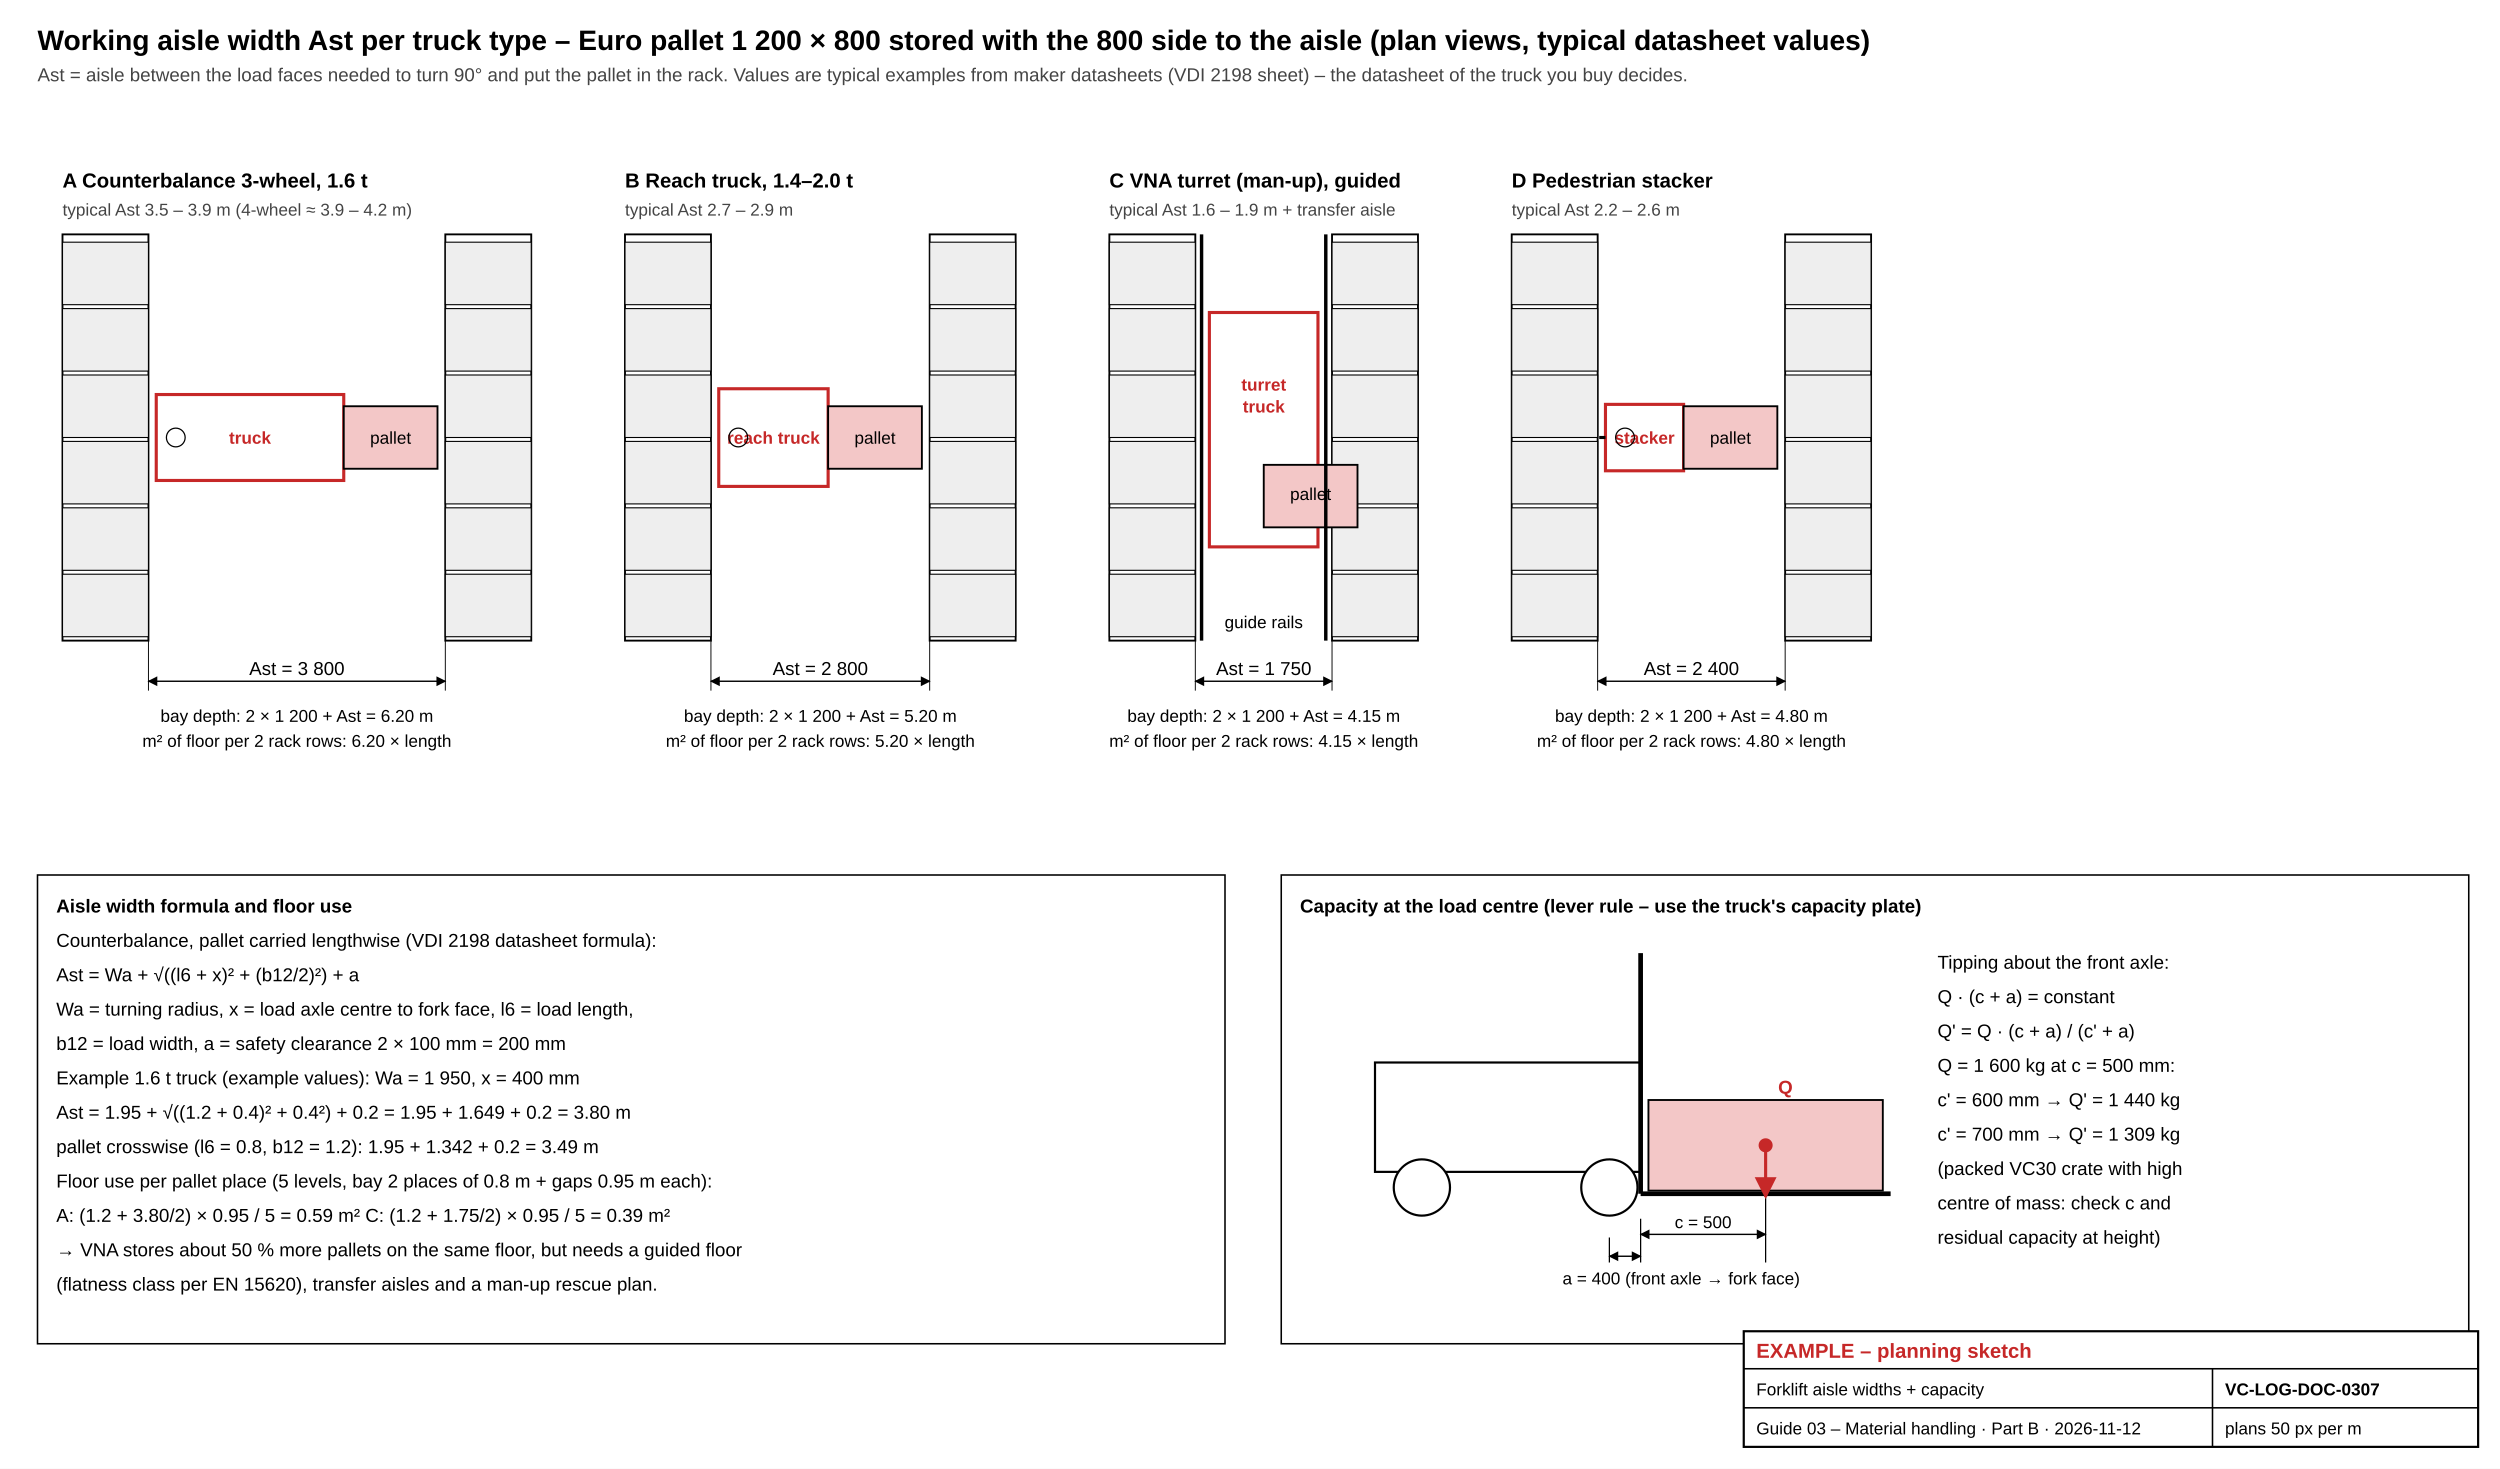
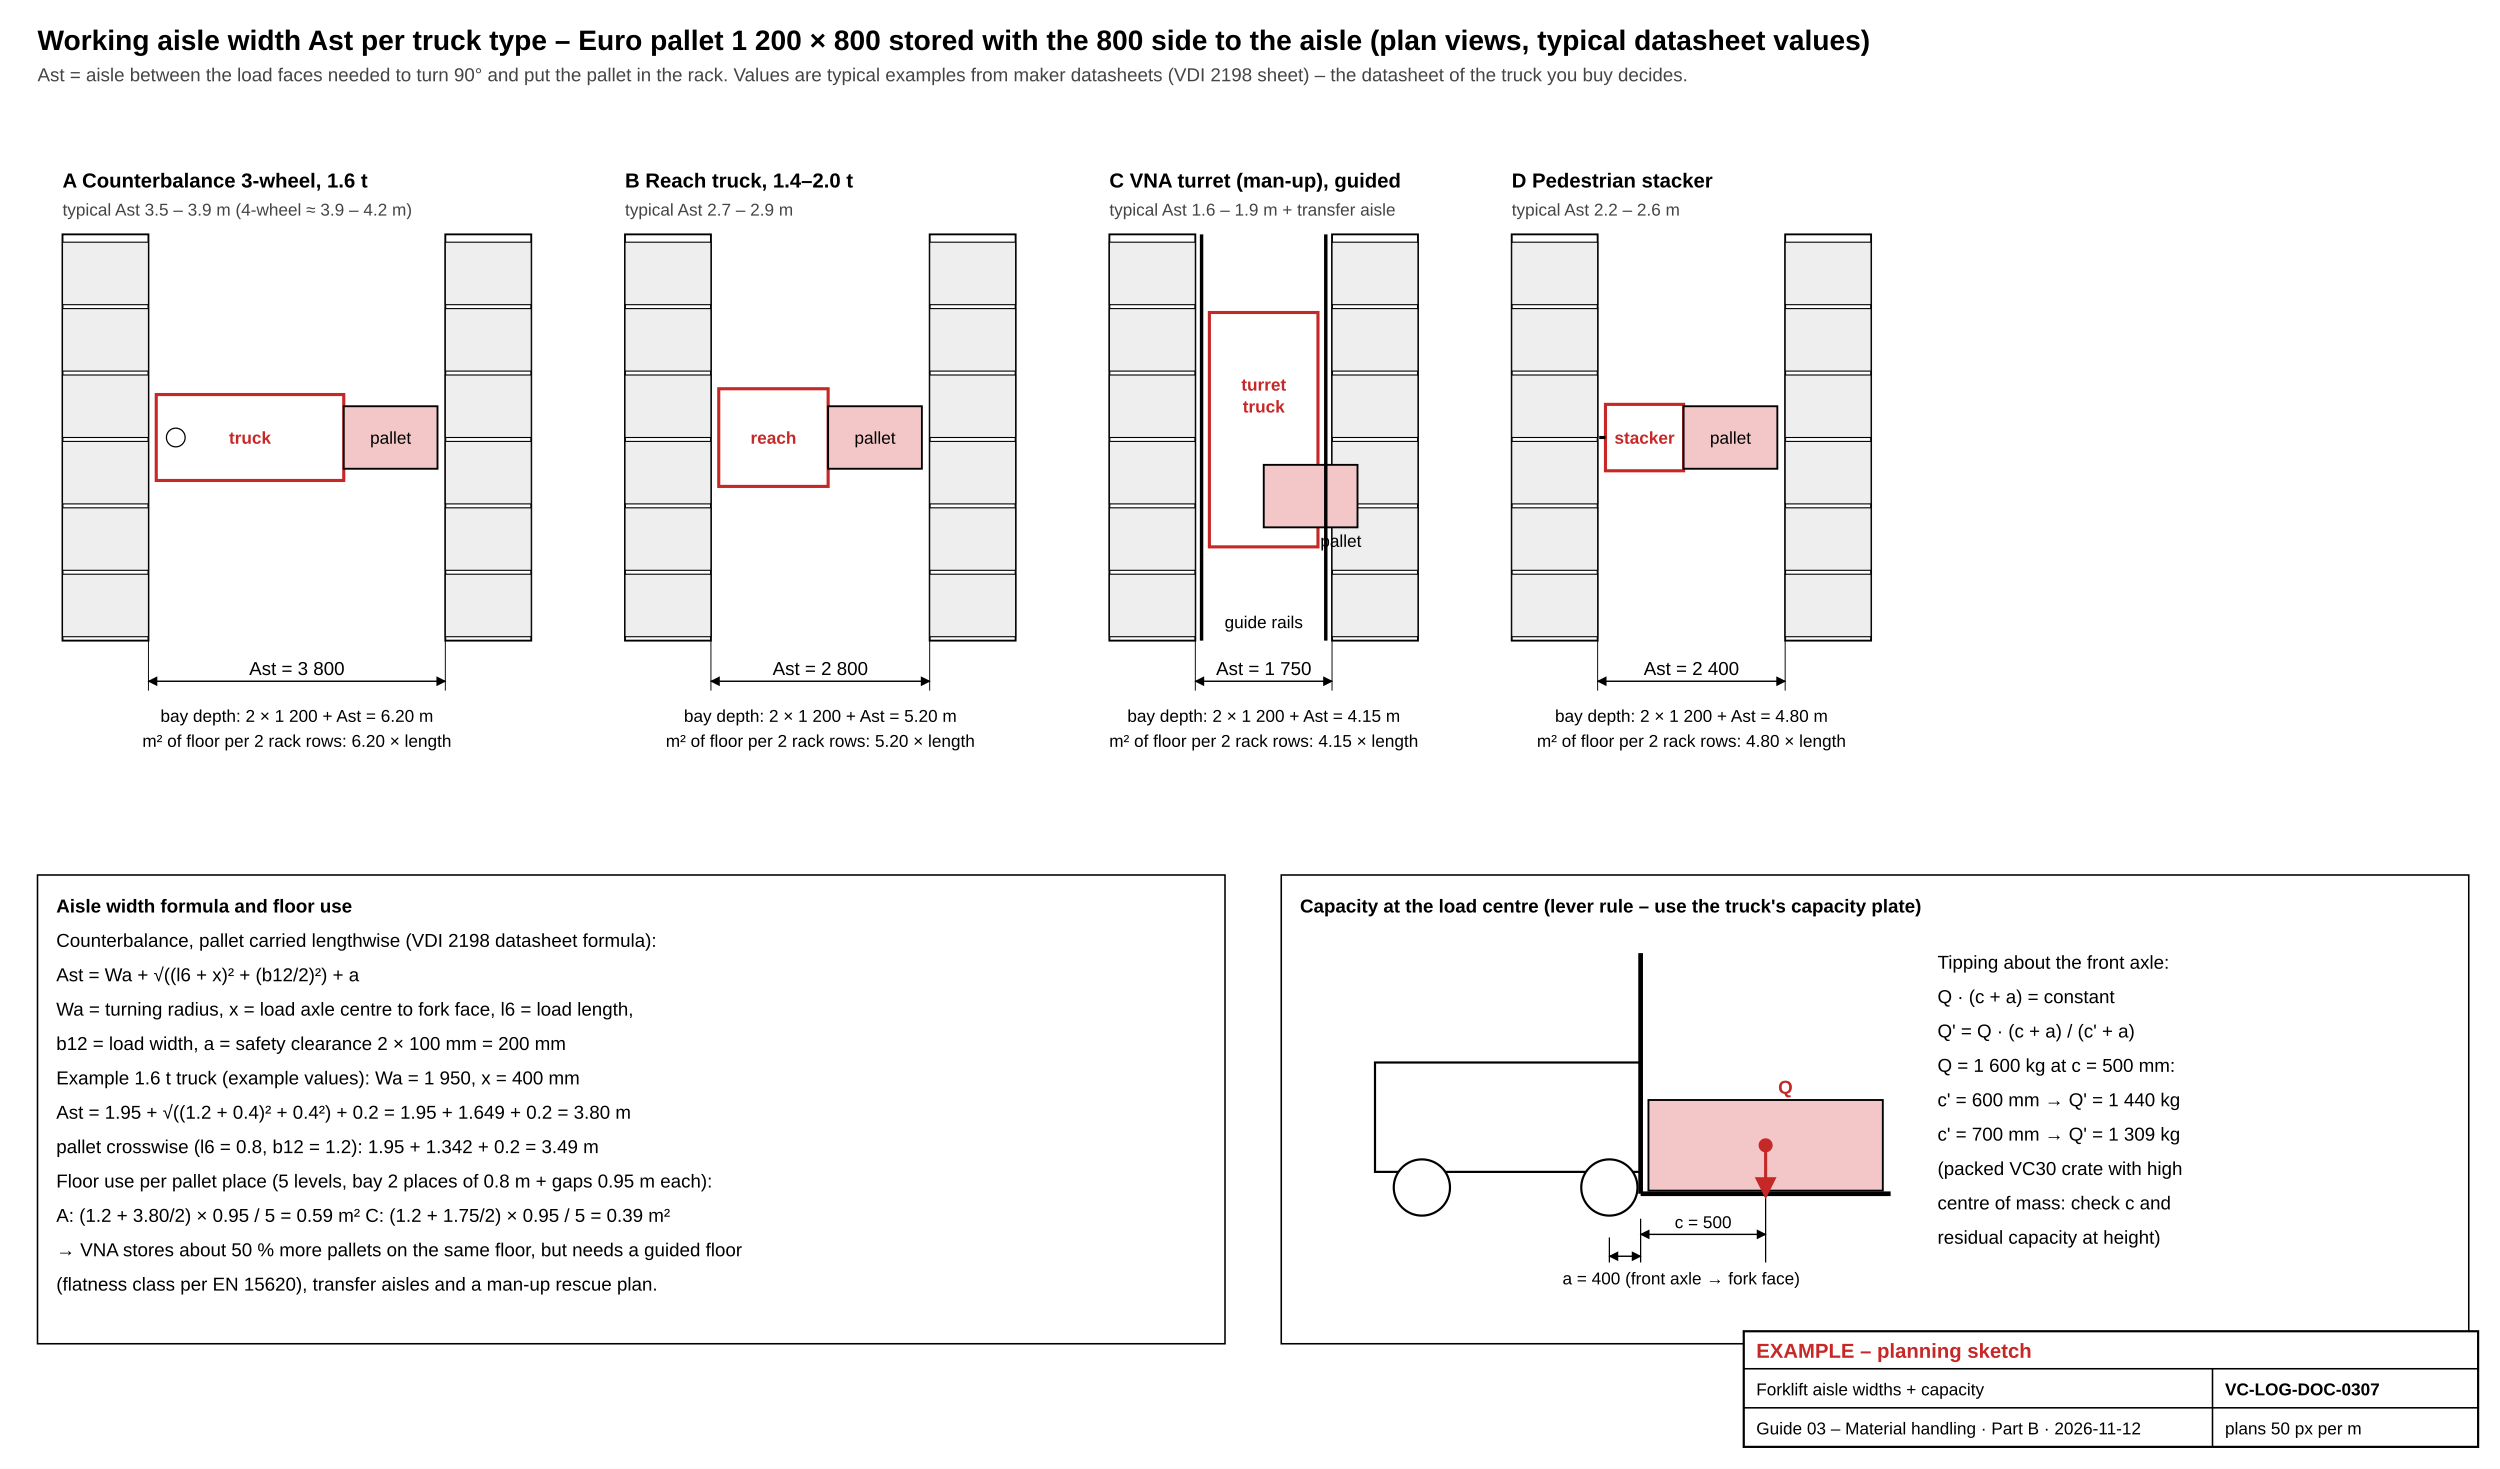
<svg xmlns="http://www.w3.org/2000/svg" viewBox="0 0 1600 940" width="1600" height="940" font-family="Arial, Helvetica, sans-serif">
  <defs>
    <marker id="ak" viewBox="0 0 10 10" refX="9" refY="5" markerWidth="7" markerHeight="7" orient="auto-start-reverse">
      <path d="M0,0 L10,5 L0,10 z" fill="#000" />
    </marker>
    <marker id="ar" viewBox="0 0 10 10" refX="9" refY="5" markerWidth="7" markerHeight="7" orient="auto-start-reverse">
      <path d="M0,0 L10,5 L0,10 z" fill="#c62828" />
    </marker>
    <pattern id="hatch" width="7" height="7" patternUnits="userSpaceOnUse" patternTransform="rotate(45)">
      <line x1="0" y1="0" x2="0" y2="7" stroke="#000" stroke-width="0.8" />
    </pattern>
  </defs>
  <rect x="0" y="0" width="1600" height="940" fill="#ffffff" />
  <text x="24.0" y="32.0" font-size="18" text-anchor="start" fill="#000" font-weight="bold">Working aisle width Ast per truck type – Euro pallet 1 200 × 800 stored with the 800 side to the aisle (plan views, typical datasheet values)</text>
  <text x="24.0" y="52.0" font-size="12" text-anchor="start" fill="#444">Ast = aisle between the load faces needed to turn 90° and put the pallet in the rack. Values are typical examples from maker datasheets (VDI 2198 sheet) – the datasheet of the truck you buy decides.</text>
  <text x="40.0" y="120.0" font-size="13" text-anchor="start" fill="#000" font-weight="bold">A  Counterbalance 3-wheel, 1.6 t</text>
  <text x="40.0" y="138.0" font-size="11" text-anchor="start" fill="#444">typical Ast 3.5 – 3.9 m (4-wheel ≈ 3.9 – 4.2 m)</text>
  <rect x="40.0" y="150.0" width="55.0" height="260.0" rx="0" fill="#fff" stroke="#000" stroke-width="1.2" />
  <rect x="40.0" y="155.0" width="55.0" height="40.0" rx="0" fill="#eeeeee" stroke="#000" stroke-width="0.7" />
  <rect x="40.0" y="197.5" width="55.0" height="40.0" rx="0" fill="#eeeeee" stroke="#000" stroke-width="0.7" />
  <rect x="40.0" y="240.0" width="55.0" height="40.0" rx="0" fill="#eeeeee" stroke="#000" stroke-width="0.7" />
  <rect x="40.0" y="282.5" width="55.0" height="40.0" rx="0" fill="#eeeeee" stroke="#000" stroke-width="0.7" />
  <rect x="40.0" y="325.0" width="55.0" height="40.0" rx="0" fill="#eeeeee" stroke="#000" stroke-width="0.7" />
  <rect x="40.0" y="367.5" width="55.0" height="40.0" rx="0" fill="#eeeeee" stroke="#000" stroke-width="0.7" />
  <rect x="285.0" y="150.0" width="55.0" height="260.0" rx="0" fill="#fff" stroke="#000" stroke-width="1.2" />
  <rect x="285.0" y="155.0" width="55.0" height="40.0" rx="0" fill="#eeeeee" stroke="#000" stroke-width="0.7" />
  <rect x="285.0" y="197.5" width="55.0" height="40.0" rx="0" fill="#eeeeee" stroke="#000" stroke-width="0.7" />
  <rect x="285.0" y="240.0" width="55.0" height="40.0" rx="0" fill="#eeeeee" stroke="#000" stroke-width="0.7" />
  <rect x="285.0" y="282.5" width="55.0" height="40.0" rx="0" fill="#eeeeee" stroke="#000" stroke-width="0.7" />
  <rect x="285.0" y="325.0" width="55.0" height="40.0" rx="0" fill="#eeeeee" stroke="#000" stroke-width="0.7" />
  <rect x="285.0" y="367.5" width="55.0" height="40.0" rx="0" fill="#eeeeee" stroke="#000" stroke-width="0.7" />
  <rect x="100.0" y="252.5" width="120.0" height="55.0" rx="0" fill="#fff" stroke="#c62828" stroke-width="2" />
  <rect x="220.0" y="260.0" width="60.0" height="40.0" rx="0" fill="#f3c7c7" stroke="#000" stroke-width="1.2" />
  <text x="160.0" y="284.0" font-size="11" text-anchor="middle" fill="#c62828" font-weight="bold">truck</text>
  <text x="250.0" y="284.0" font-size="11" text-anchor="middle" fill="#000">pallet</text>
  <circle cx="112.5" cy="280.0" r="6.0" fill="none" stroke="#000" stroke-width="0.8" />
  <line x1="95.0" y1="410.0" x2="95.0" y2="442.0" stroke="#000" stroke-width="0.6" />
  <line x1="285.0" y1="410.0" x2="285.0" y2="442.0" stroke="#000" stroke-width="0.6" />
  <line x1="95.0" y1="436.0" x2="285.0" y2="436.0" stroke="#000" stroke-width="0.9" marker-end="url(#ak)" marker-start="url(#ak)" />
  <text x="190.0" y="432.0" font-size="12" text-anchor="middle" fill="#000">Ast = 3 800</text>
  <text x="190.0" y="462.0" font-size="11" text-anchor="middle" fill="#000">bay depth: 2 × 1 200 + Ast = 6.20 m</text>
  <text x="190.0" y="478.0" font-size="11" text-anchor="middle" fill="#000">m² of floor per 2 rack rows: 6.20 × length</text>
  <text x="400.0" y="120.0" font-size="13" text-anchor="start" fill="#000" font-weight="bold">B  Reach truck, 1.4–2.0 t</text>
  <text x="400.0" y="138.0" font-size="11" text-anchor="start" fill="#444">typical Ast 2.7 – 2.9 m</text>
  <rect x="400.0" y="150.0" width="55.0" height="260.0" rx="0" fill="#fff" stroke="#000" stroke-width="1.2" />
  <rect x="400.0" y="155.0" width="55.0" height="40.0" rx="0" fill="#eeeeee" stroke="#000" stroke-width="0.7" />
  <rect x="400.0" y="197.5" width="55.0" height="40.0" rx="0" fill="#eeeeee" stroke="#000" stroke-width="0.7" />
  <rect x="400.0" y="240.0" width="55.0" height="40.0" rx="0" fill="#eeeeee" stroke="#000" stroke-width="0.7" />
  <rect x="400.0" y="282.5" width="55.0" height="40.0" rx="0" fill="#eeeeee" stroke="#000" stroke-width="0.7" />
  <rect x="400.0" y="325.0" width="55.0" height="40.0" rx="0" fill="#eeeeee" stroke="#000" stroke-width="0.7" />
  <rect x="400.0" y="367.5" width="55.0" height="40.0" rx="0" fill="#eeeeee" stroke="#000" stroke-width="0.7" />
  <rect x="595.0" y="150.0" width="55.0" height="260.0" rx="0" fill="#fff" stroke="#000" stroke-width="1.2" />
  <rect x="595.0" y="155.0" width="55.0" height="40.0" rx="0" fill="#eeeeee" stroke="#000" stroke-width="0.7" />
  <rect x="595.0" y="197.5" width="55.0" height="40.0" rx="0" fill="#eeeeee" stroke="#000" stroke-width="0.7" />
  <rect x="595.0" y="240.0" width="55.0" height="40.0" rx="0" fill="#eeeeee" stroke="#000" stroke-width="0.7" />
  <rect x="595.0" y="282.5" width="55.0" height="40.0" rx="0" fill="#eeeeee" stroke="#000" stroke-width="0.7" />
  <rect x="595.0" y="325.0" width="55.0" height="40.0" rx="0" fill="#eeeeee" stroke="#000" stroke-width="0.7" />
  <rect x="595.0" y="367.5" width="55.0" height="40.0" rx="0" fill="#eeeeee" stroke="#000" stroke-width="0.7" />
  <rect x="460.0" y="248.8" width="70.0" height="62.5" rx="0" fill="#fff" stroke="#c62828" stroke-width="2" />
  <rect x="530.0" y="260.0" width="60.0" height="40.0" rx="0" fill="#f3c7c7" stroke="#000" stroke-width="1.2" />
-   <text x="495.0" y="284.0" font-size="11" text-anchor="middle" fill="#c62828" font-weight="bold">reach truck</text>
+   <text x="495.0" y="284.0" font-size="11" text-anchor="middle" fill="#c62828" font-weight="bold">reach</text>
  <text x="560.0" y="284.0" font-size="11" text-anchor="middle" fill="#000">pallet</text>
-   <circle cx="472.5" cy="280.0" r="6.0" fill="none" stroke="#000" stroke-width="0.8" />
  <line x1="455.0" y1="410.0" x2="455.0" y2="442.0" stroke="#000" stroke-width="0.6" />
  <line x1="595.0" y1="410.0" x2="595.0" y2="442.0" stroke="#000" stroke-width="0.6" />
  <line x1="455.0" y1="436.0" x2="595.0" y2="436.0" stroke="#000" stroke-width="0.9" marker-end="url(#ak)" marker-start="url(#ak)" />
  <text x="525.0" y="432.0" font-size="12" text-anchor="middle" fill="#000">Ast = 2 800</text>
  <text x="525.0" y="462.0" font-size="11" text-anchor="middle" fill="#000">bay depth: 2 × 1 200 + Ast = 5.20 m</text>
  <text x="525.0" y="478.0" font-size="11" text-anchor="middle" fill="#000">m² of floor per 2 rack rows: 5.20 × length</text>
  <text x="710.0" y="120.0" font-size="13" text-anchor="start" fill="#000" font-weight="bold">C  VNA turret (man-up), guided</text>
  <text x="710.0" y="138.0" font-size="11" text-anchor="start" fill="#444">typical Ast 1.6 – 1.9 m + transfer aisle</text>
  <rect x="710.0" y="150.0" width="55.0" height="260.0" rx="0" fill="#fff" stroke="#000" stroke-width="1.2" />
  <rect x="710.0" y="155.0" width="55.0" height="40.0" rx="0" fill="#eeeeee" stroke="#000" stroke-width="0.7" />
  <rect x="710.0" y="197.5" width="55.0" height="40.0" rx="0" fill="#eeeeee" stroke="#000" stroke-width="0.7" />
  <rect x="710.0" y="240.0" width="55.0" height="40.0" rx="0" fill="#eeeeee" stroke="#000" stroke-width="0.7" />
  <rect x="710.0" y="282.5" width="55.0" height="40.0" rx="0" fill="#eeeeee" stroke="#000" stroke-width="0.7" />
  <rect x="710.0" y="325.0" width="55.0" height="40.0" rx="0" fill="#eeeeee" stroke="#000" stroke-width="0.7" />
  <rect x="710.0" y="367.5" width="55.0" height="40.0" rx="0" fill="#eeeeee" stroke="#000" stroke-width="0.7" />
  <rect x="852.5" y="150.0" width="55.0" height="260.0" rx="0" fill="#fff" stroke="#000" stroke-width="1.2" />
  <rect x="852.5" y="155.0" width="55.0" height="40.0" rx="0" fill="#eeeeee" stroke="#000" stroke-width="0.7" />
  <rect x="852.5" y="197.5" width="55.0" height="40.0" rx="0" fill="#eeeeee" stroke="#000" stroke-width="0.7" />
  <rect x="852.5" y="240.0" width="55.0" height="40.0" rx="0" fill="#eeeeee" stroke="#000" stroke-width="0.7" />
  <rect x="852.5" y="282.5" width="55.0" height="40.0" rx="0" fill="#eeeeee" stroke="#000" stroke-width="0.7" />
  <rect x="852.5" y="325.0" width="55.0" height="40.0" rx="0" fill="#eeeeee" stroke="#000" stroke-width="0.7" />
  <rect x="852.5" y="367.5" width="55.0" height="40.0" rx="0" fill="#eeeeee" stroke="#000" stroke-width="0.7" />
  <rect x="774.0" y="200.0" width="69.5" height="150.0" rx="0" fill="#fff" stroke="#c62828" stroke-width="2" />
  <text x="808.8" y="250.0" font-size="11" text-anchor="middle" fill="#c62828" font-weight="bold">turret</text>
  <text x="808.8" y="264.0" font-size="11" text-anchor="middle" fill="#c62828" font-weight="bold">truck</text>
  <rect x="808.8" y="297.5" width="60.0" height="40.0" rx="0" fill="#f3c7c7" stroke="#000" stroke-width="1.2" />
-   <text x="838.8" y="320.0" font-size="11" text-anchor="middle" fill="#000">pallet</text>
+   <text x="845.0" y="350.0" font-size="11" text-anchor="start" fill="#000">pallet</text>
  <line x1="769.0" y1="150.0" x2="769.0" y2="410.0" stroke="#000" stroke-width="2.2" />
  <line x1="848.5" y1="150.0" x2="848.5" y2="410.0" stroke="#000" stroke-width="2.2" />
  <text x="808.8" y="402.0" font-size="11" text-anchor="middle" fill="#000">guide rails</text>
  <line x1="765.0" y1="410.0" x2="765.0" y2="442.0" stroke="#000" stroke-width="0.6" />
  <line x1="852.5" y1="410.0" x2="852.5" y2="442.0" stroke="#000" stroke-width="0.6" />
  <line x1="765.0" y1="436.0" x2="852.5" y2="436.0" stroke="#000" stroke-width="0.9" marker-end="url(#ak)" marker-start="url(#ak)" />
  <text x="808.8" y="432.0" font-size="12" text-anchor="middle" fill="#000">Ast = 1 750</text>
  <text x="808.8" y="462.0" font-size="11" text-anchor="middle" fill="#000">bay depth: 2 × 1 200 + Ast = 4.15 m</text>
  <text x="808.8" y="478.0" font-size="11" text-anchor="middle" fill="#000">m² of floor per 2 rack rows: 4.15 × length</text>
  <text x="967.5" y="120.0" font-size="13" text-anchor="start" fill="#000" font-weight="bold">D  Pedestrian stacker</text>
  <text x="967.5" y="138.0" font-size="11" text-anchor="start" fill="#444">typical Ast 2.2 – 2.6 m</text>
  <rect x="967.5" y="150.0" width="55.0" height="260.0" rx="0" fill="#fff" stroke="#000" stroke-width="1.2" />
  <rect x="967.5" y="155.0" width="55.0" height="40.0" rx="0" fill="#eeeeee" stroke="#000" stroke-width="0.7" />
  <rect x="967.5" y="197.5" width="55.0" height="40.0" rx="0" fill="#eeeeee" stroke="#000" stroke-width="0.7" />
  <rect x="967.5" y="240.0" width="55.0" height="40.0" rx="0" fill="#eeeeee" stroke="#000" stroke-width="0.7" />
  <rect x="967.5" y="282.5" width="55.0" height="40.0" rx="0" fill="#eeeeee" stroke="#000" stroke-width="0.7" />
  <rect x="967.5" y="325.0" width="55.0" height="40.0" rx="0" fill="#eeeeee" stroke="#000" stroke-width="0.7" />
  <rect x="967.5" y="367.5" width="55.0" height="40.0" rx="0" fill="#eeeeee" stroke="#000" stroke-width="0.7" />
  <rect x="1142.5" y="150.0" width="55.0" height="260.0" rx="0" fill="#fff" stroke="#000" stroke-width="1.2" />
  <rect x="1142.5" y="155.0" width="55.0" height="40.0" rx="0" fill="#eeeeee" stroke="#000" stroke-width="0.7" />
  <rect x="1142.5" y="197.5" width="55.0" height="40.0" rx="0" fill="#eeeeee" stroke="#000" stroke-width="0.7" />
  <rect x="1142.5" y="240.0" width="55.0" height="40.0" rx="0" fill="#eeeeee" stroke="#000" stroke-width="0.7" />
  <rect x="1142.5" y="282.5" width="55.0" height="40.0" rx="0" fill="#eeeeee" stroke="#000" stroke-width="0.7" />
  <rect x="1142.5" y="325.0" width="55.0" height="40.0" rx="0" fill="#eeeeee" stroke="#000" stroke-width="0.7" />
  <rect x="1142.5" y="367.5" width="55.0" height="40.0" rx="0" fill="#eeeeee" stroke="#000" stroke-width="0.7" />
  <rect x="1027.5" y="258.8" width="50.0" height="42.5" rx="0" fill="#fff" stroke="#c62828" stroke-width="2" />
  <rect x="1077.5" y="260.0" width="60.0" height="40.0" rx="0" fill="#f3c7c7" stroke="#000" stroke-width="1.2" />
  <text x="1052.5" y="284.0" font-size="11" text-anchor="middle" fill="#c62828" font-weight="bold">stacker</text>
  <text x="1107.5" y="284.0" font-size="11" text-anchor="middle" fill="#000">pallet</text>
  <line x1="1027.5" y1="280.0" x2="1023.5" y2="280.0" stroke="#000" stroke-width="2" />
-   <circle cx="1040.0" cy="280.0" r="6.0" fill="none" stroke="#000" stroke-width="0.8" />
  <line x1="1022.5" y1="410.0" x2="1022.5" y2="442.0" stroke="#000" stroke-width="0.6" />
  <line x1="1142.5" y1="410.0" x2="1142.5" y2="442.0" stroke="#000" stroke-width="0.6" />
  <line x1="1022.5" y1="436.0" x2="1142.5" y2="436.0" stroke="#000" stroke-width="0.9" marker-end="url(#ak)" marker-start="url(#ak)" />
  <text x="1082.5" y="432.0" font-size="12" text-anchor="middle" fill="#000">Ast = 2 400</text>
  <text x="1082.5" y="462.0" font-size="11" text-anchor="middle" fill="#000">bay depth: 2 × 1 200 + Ast = 4.80 m</text>
  <text x="1082.5" y="478.0" font-size="11" text-anchor="middle" fill="#000">m² of floor per 2 rack rows: 4.80 × length</text>
  <rect x="24.0" y="560.0" width="760.0" height="300.0" rx="0" fill="#fff" stroke="#000" stroke-width="1" />
  <text x="36.0" y="584.0" font-size="12" text-anchor="start" fill="#000" />
  <text x="36.0" y="606.0" font-size="12" text-anchor="start" fill="#000">Counterbalance, pallet carried lengthwise (VDI 2198 datasheet formula):</text>
  <text x="36.0" y="628.0" font-size="12" text-anchor="start" fill="#000">   Ast = Wa + √((l6 + x)² + (b12/2)²) + a</text>
  <text x="36.0" y="650.0" font-size="12" text-anchor="start" fill="#000">   Wa = turning radius, x = load axle centre to fork face, l6 = load length,</text>
  <text x="36.0" y="672.0" font-size="12" text-anchor="start" fill="#000">   b12 = load width, a = safety clearance 2 × 100 mm = 200 mm</text>
  <text x="36.0" y="694.0" font-size="12" text-anchor="start" fill="#000">Example 1.6 t truck (example values): Wa = 1 950, x = 400 mm</text>
  <text x="36.0" y="716.0" font-size="12" text-anchor="start" fill="#000">   Ast = 1.95 + √((1.2 + 0.4)² + 0.4²) + 0.2 = 1.95 + 1.649 + 0.2 = 3.80 m</text>
  <text x="36.0" y="738.0" font-size="12" text-anchor="start" fill="#000">   pallet crosswise (l6 = 0.8, b12 = 1.2): 1.95 + 1.342 + 0.2 = 3.49 m</text>
  <text x="36.0" y="760.0" font-size="12" text-anchor="start" fill="#000">Floor use per pallet place (5 levels, bay 2 places of 0.8 m + gaps 0.95 m each):</text>
  <text x="36.0" y="782.0" font-size="12" text-anchor="start" fill="#000">   A: (1.2 + 3.80/2) × 0.95 / 5 = 0.59 m²   C: (1.2 + 1.75/2) × 0.95 / 5 = 0.39 m²</text>
  <text x="36.0" y="804.0" font-size="12" text-anchor="start" fill="#000">   → VNA stores about 50 % more pallets on the same floor, but needs a guided floor</text>
  <text x="36.0" y="826.0" font-size="12" text-anchor="start" fill="#000">      (flatness class per EN 15620), transfer aisles and a man-up rescue plan.</text>
  <text x="36.0" y="584.0" font-size="12" text-anchor="start" fill="#000" font-weight="bold">Aisle width formula and floor use</text>
  <rect x="820.0" y="560.0" width="760.0" height="300.0" rx="0" fill="#fff" stroke="#000" stroke-width="1" />
  <text x="832.0" y="584.0" font-size="12" text-anchor="start" fill="#000" font-weight="bold">Capacity at the load centre (lever rule – use the truck's capacity plate)</text>
  <rect x="880.0" y="680.0" width="170.0" height="70.0" rx="0" fill="#fff" stroke="#000" stroke-width="1.4" />
  <circle cx="910.0" cy="760.0" r="18.0" fill="#fff" stroke="#000" stroke-width="1.4" />
  <circle cx="1030.0" cy="760.0" r="18.0" fill="#fff" stroke="#000" stroke-width="1.4" />
  <line x1="1050.0" y1="610.0" x2="1050.0" y2="764.0" stroke="#000" stroke-width="3" />
  <line x1="1050.0" y1="764.0" x2="1210.0" y2="764.0" stroke="#000" stroke-width="3" />
  <rect x="1055.0" y="704.0" width="150.0" height="58.0" rx="0" fill="#f3c7c7" stroke="#000" stroke-width="1.2" />
  <circle cx="1130.0" cy="733.0" r="4.0" fill="#c62828" stroke="#c62828" stroke-width="1" />
  <line x1="1030.0" y1="792.0" x2="1030.0" y2="808.0" stroke="#000" stroke-width="0.8" />
  <line x1="1050.0" y1="780.0" x2="1050.0" y2="808.0" stroke="#000" stroke-width="0.8" />
  <line x1="1130.0" y1="740.0" x2="1130.0" y2="808.0" stroke="#000" stroke-width="0.8" />
  <line x1="1030.0" y1="804.0" x2="1050.0" y2="804.0" stroke="#000" stroke-width="0.9" marker-end="url(#ak)" marker-start="url(#ak)" />
  <text x="1040.0" y="800.0" font-size="11" text-anchor="middle" fill="#000" />
  <text x="1000.0" y="822.0" font-size="11" text-anchor="start" fill="#000">a = 400 (front axle → fork face)</text>
  <line x1="1050.0" y1="790.0" x2="1130.0" y2="790.0" stroke="#000" stroke-width="0.9" marker-end="url(#ak)" marker-start="url(#ak)" />
  <text x="1090.0" y="786.0" font-size="11" text-anchor="middle" fill="#000">c = 500</text>
  <line x1="1130.0" y1="730.0" x2="1130.0" y2="766.0" stroke="#c62828" stroke-width="2" marker-end="url(#ar)" />
  <text x="1138.0" y="700.0" font-size="12" text-anchor="start" fill="#c62828" font-weight="bold">Q</text>
  <text x="1240.0" y="620.0" font-size="12" text-anchor="start" fill="#000">Tipping about the front axle:</text>
  <text x="1240.0" y="642.0" font-size="12" text-anchor="start" fill="#000">Q · (c + a) = constant</text>
  <text x="1240.0" y="664.0" font-size="12" text-anchor="start" fill="#000">Q' = Q · (c + a) / (c' + a)</text>
  <text x="1240.0" y="686.0" font-size="12" text-anchor="start" fill="#000">Q = 1 600 kg at c = 500 mm:</text>
  <text x="1240.0" y="708.0" font-size="12" text-anchor="start" fill="#000">  c' = 600 mm → Q' = 1 440 kg</text>
  <text x="1240.0" y="730.0" font-size="12" text-anchor="start" fill="#000">  c' = 700 mm → Q' = 1 309 kg</text>
  <text x="1240.0" y="752.0" font-size="12" text-anchor="start" fill="#000">(packed VC30 crate with high</text>
  <text x="1240.0" y="774.0" font-size="12" text-anchor="start" fill="#000"> centre of mass: check c and</text>
  <text x="1240.0" y="796.0" font-size="12" text-anchor="start" fill="#000"> residual capacity at height)</text>
  <rect x="1116.0" y="852.0" width="470.0" height="74.0" rx="0" fill="#fff" stroke="#000" stroke-width="1.4" />
  <line x1="1116.0" y1="876.0" x2="1586.0" y2="876.0" stroke="#000" stroke-width="1" />
  <line x1="1116.0" y1="901.0" x2="1586.0" y2="901.0" stroke="#000" stroke-width="1" />
  <line x1="1416.0" y1="876.0" x2="1416.0" y2="926.0" stroke="#000" stroke-width="1" />
  <text x="1124.0" y="869.0" font-size="13" text-anchor="start" fill="#c62828" font-weight="bold">EXAMPLE – planning sketch</text>
  <text x="1124.0" y="893.0" font-size="11" text-anchor="start" fill="#000">Forklift aisle widths + capacity</text>
  <text x="1424.0" y="893.0" font-size="11" text-anchor="start" fill="#000" font-weight="bold">VC-LOG-DOC-0307</text>
  <text x="1124.0" y="918.0" font-size="11" text-anchor="start" fill="#000">Guide 03 – Material handling · Part B · 2026-11-12</text>
  <text x="1424.0" y="918.0" font-size="11" text-anchor="start" fill="#000">plans 50 px per m</text>
</svg>
